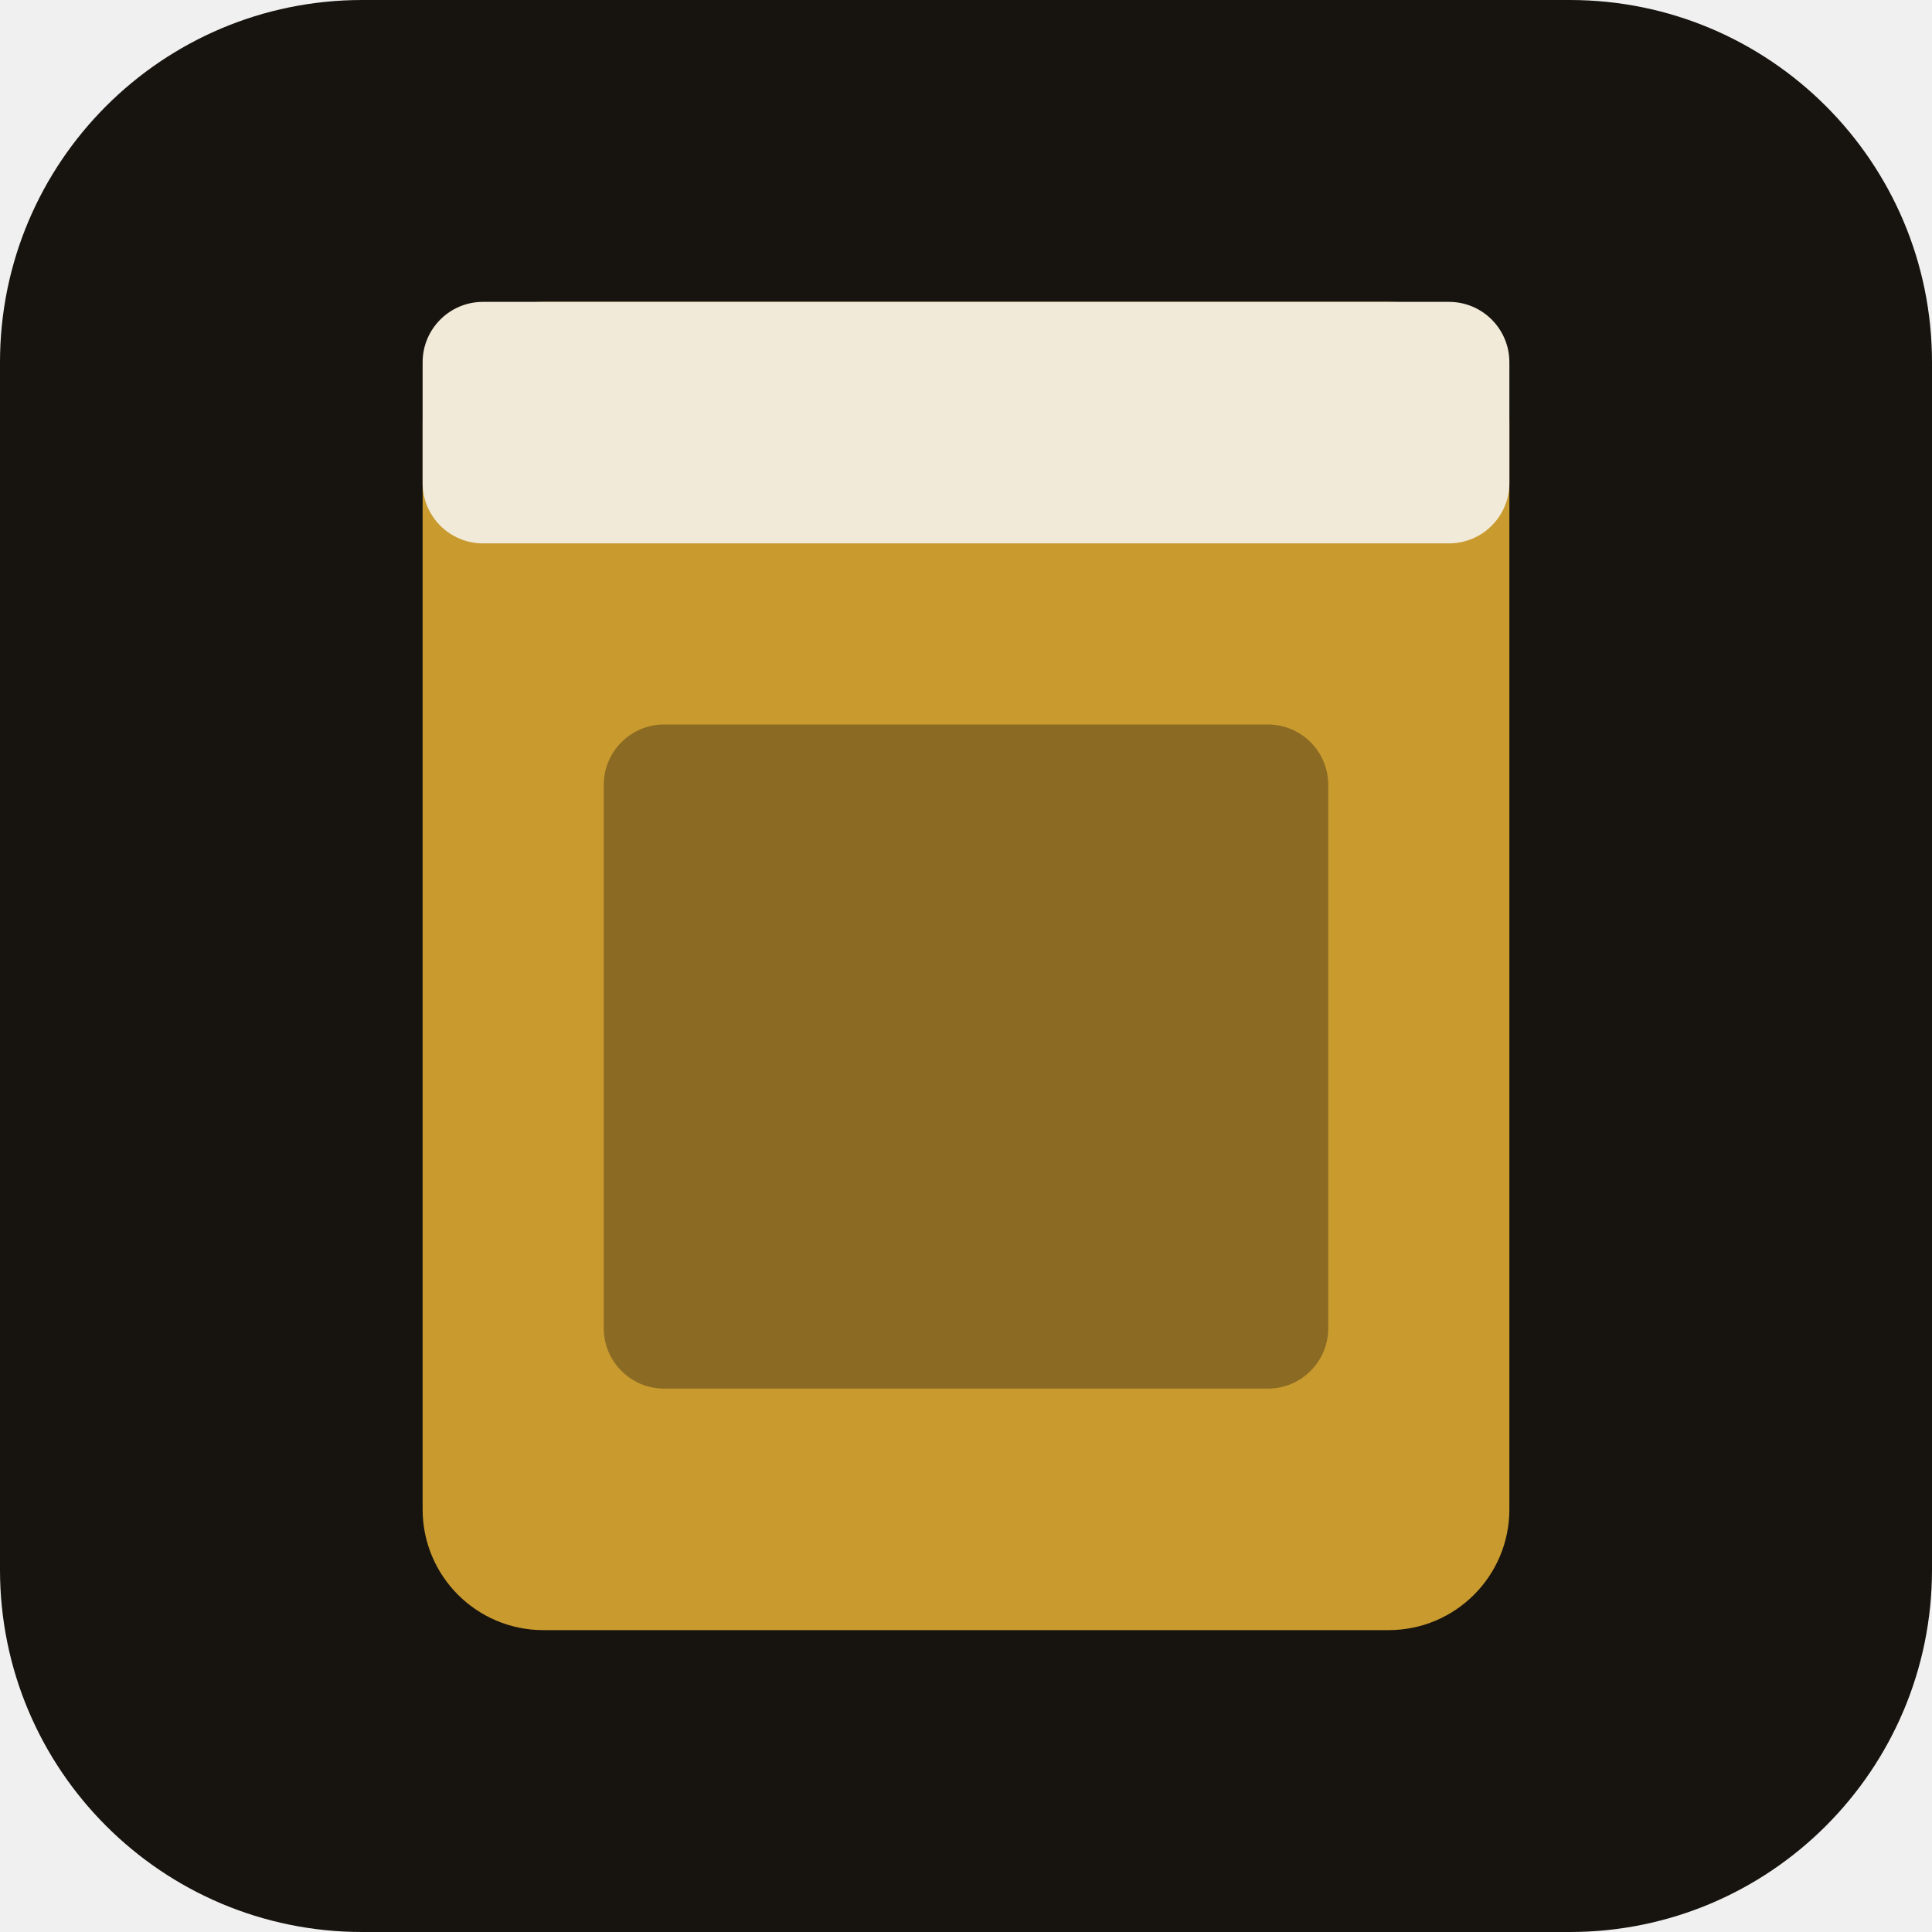
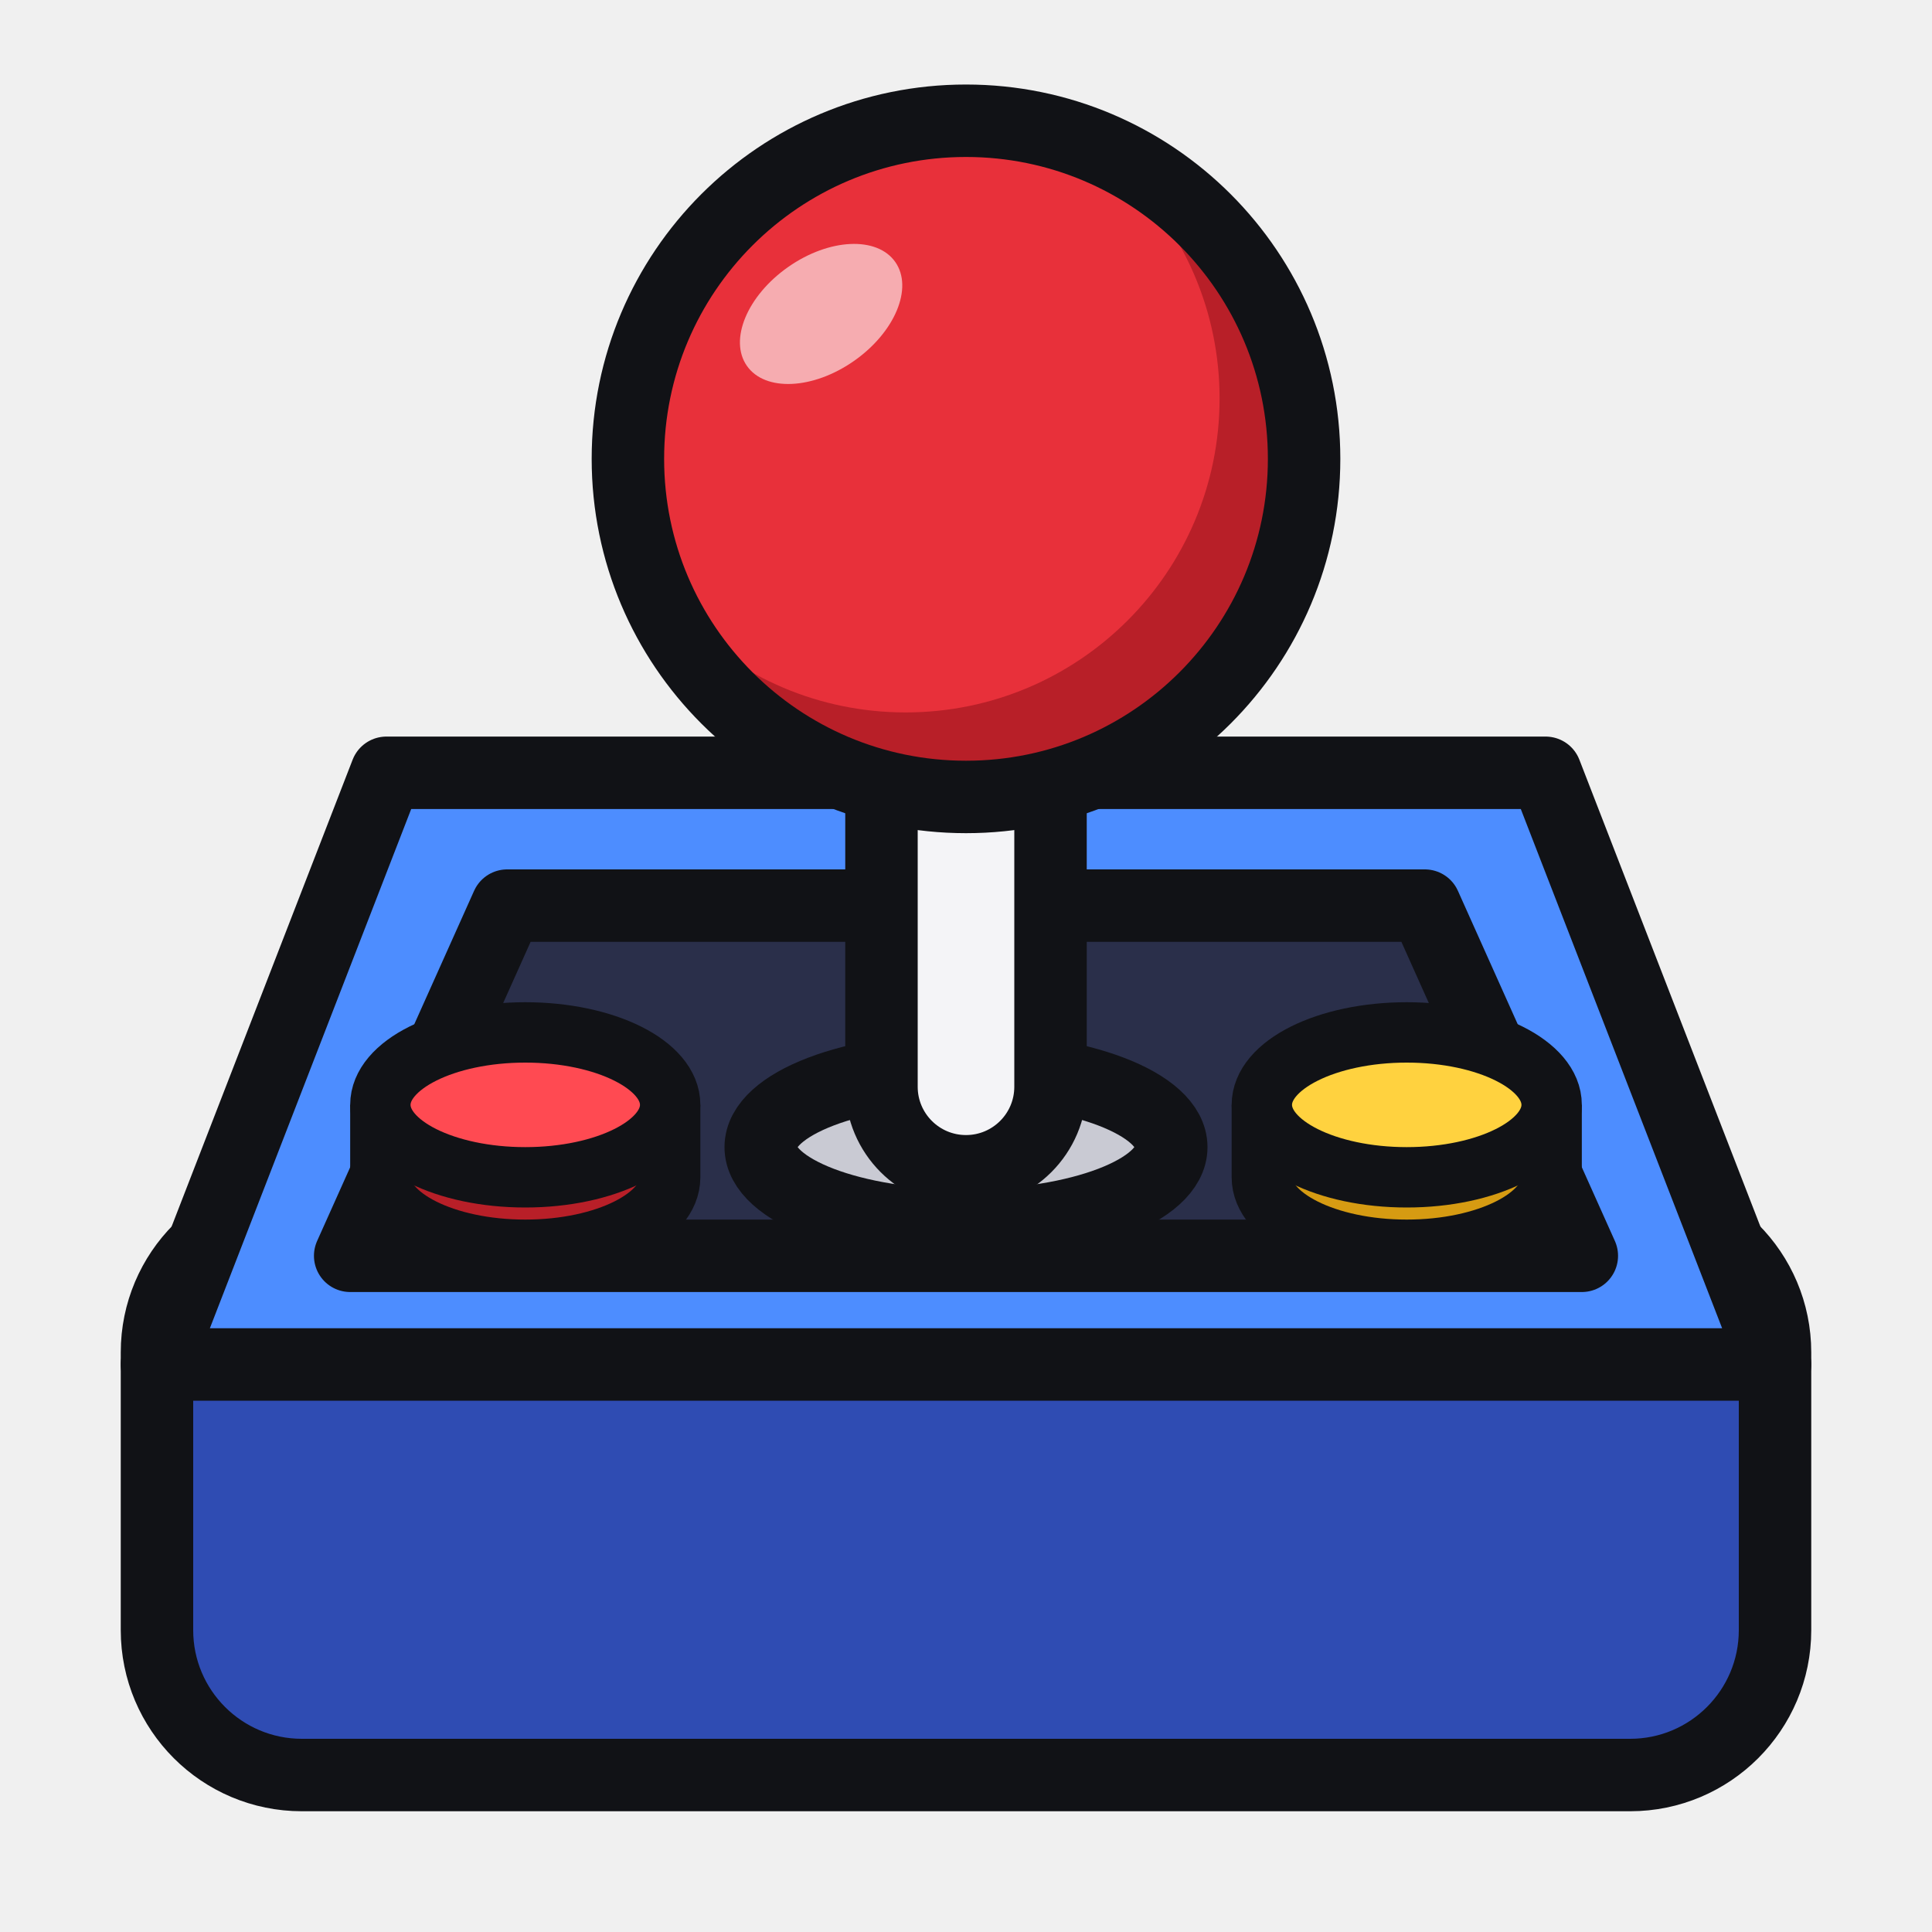
<svg xmlns="http://www.w3.org/2000/svg" viewBox="0 0 32 32">
-   <rect width="32" height="32" rx="6" fill="#17140F" />
-   <rect x="7" y="5" width="18" height="22" rx="2" fill="#C99A2E" />
-   <rect x="7" y="5" width="18" height="4" rx="1" fill="#F2EAD8" />
-   <rect x="10" y="12" width="12" height="11" rx="1" fill="#17140F" opacity=".35" />
+   <defs>
+     <clipPath id="ball">
+       <circle cx="16" cy="7.6" r="5.6" />
+     </clipPath>
+   </defs>
+   <g stroke="#111216" stroke-width="1.2" stroke-linejoin="round">
+     <rect x="2.6" y="20" width="26.8" height="9.4" rx="2.4" fill="#2f4cb3" />
+     <path d="M6.4 12.8 H25.6 L29.4 22.6 H2.6 Z" fill="#4d8dff" />
+     <path d="M8.4 15 H23.6 L26.2 20.8 H5.8 Z" fill="#2a2f4a" />
+   </g>
+   <g stroke="#111216" stroke-width="1" stroke-linejoin="round">
+     <path d="M6.3 18.3 v1.2 a2.4 1.2 0 0 0 4.8 0 v-1.2" fill="#b81f28" />
+     <ellipse cx="8.7" cy="18.3" rx="2.4" ry="1.2" fill="#ff4a52" />
+     <path d="M20.9 18.3 v1.2 a2.4 1.2 0 0 0 4.8 0 v-1.2" fill="#d69b12" />
+     <ellipse cx="23.3" cy="18.3" rx="2.4" ry="1.2" fill="#ffd23f" />
+   </g>
+   <g stroke="#111216" stroke-width="1.2" stroke-linejoin="round">
+     <ellipse cx="16" cy="19" rx="3.4" ry="1.3" fill="#c9cad3" />
+     <rect x="14.6" y="8" width="2.8" height="11.4" rx="1.4" fill="#f4f4f7" />
+   </g>
+   <circle cx="16" cy="7.6" r="5.6" fill="#b81f28" />
+   <circle cx="15" cy="6.6" r="5.2" fill="#e8303a" clip-path="url(#ball)" />
+   <ellipse cx="13.6" cy="5.2" rx="1.5" ry=".95" fill="#fff" opacity=".6" transform="rotate(-35 13.6 5.2)" />
+   <circle cx="16" cy="7.6" r="5.6" fill="none" stroke="#111216" stroke-width="1.2" />
</svg>
